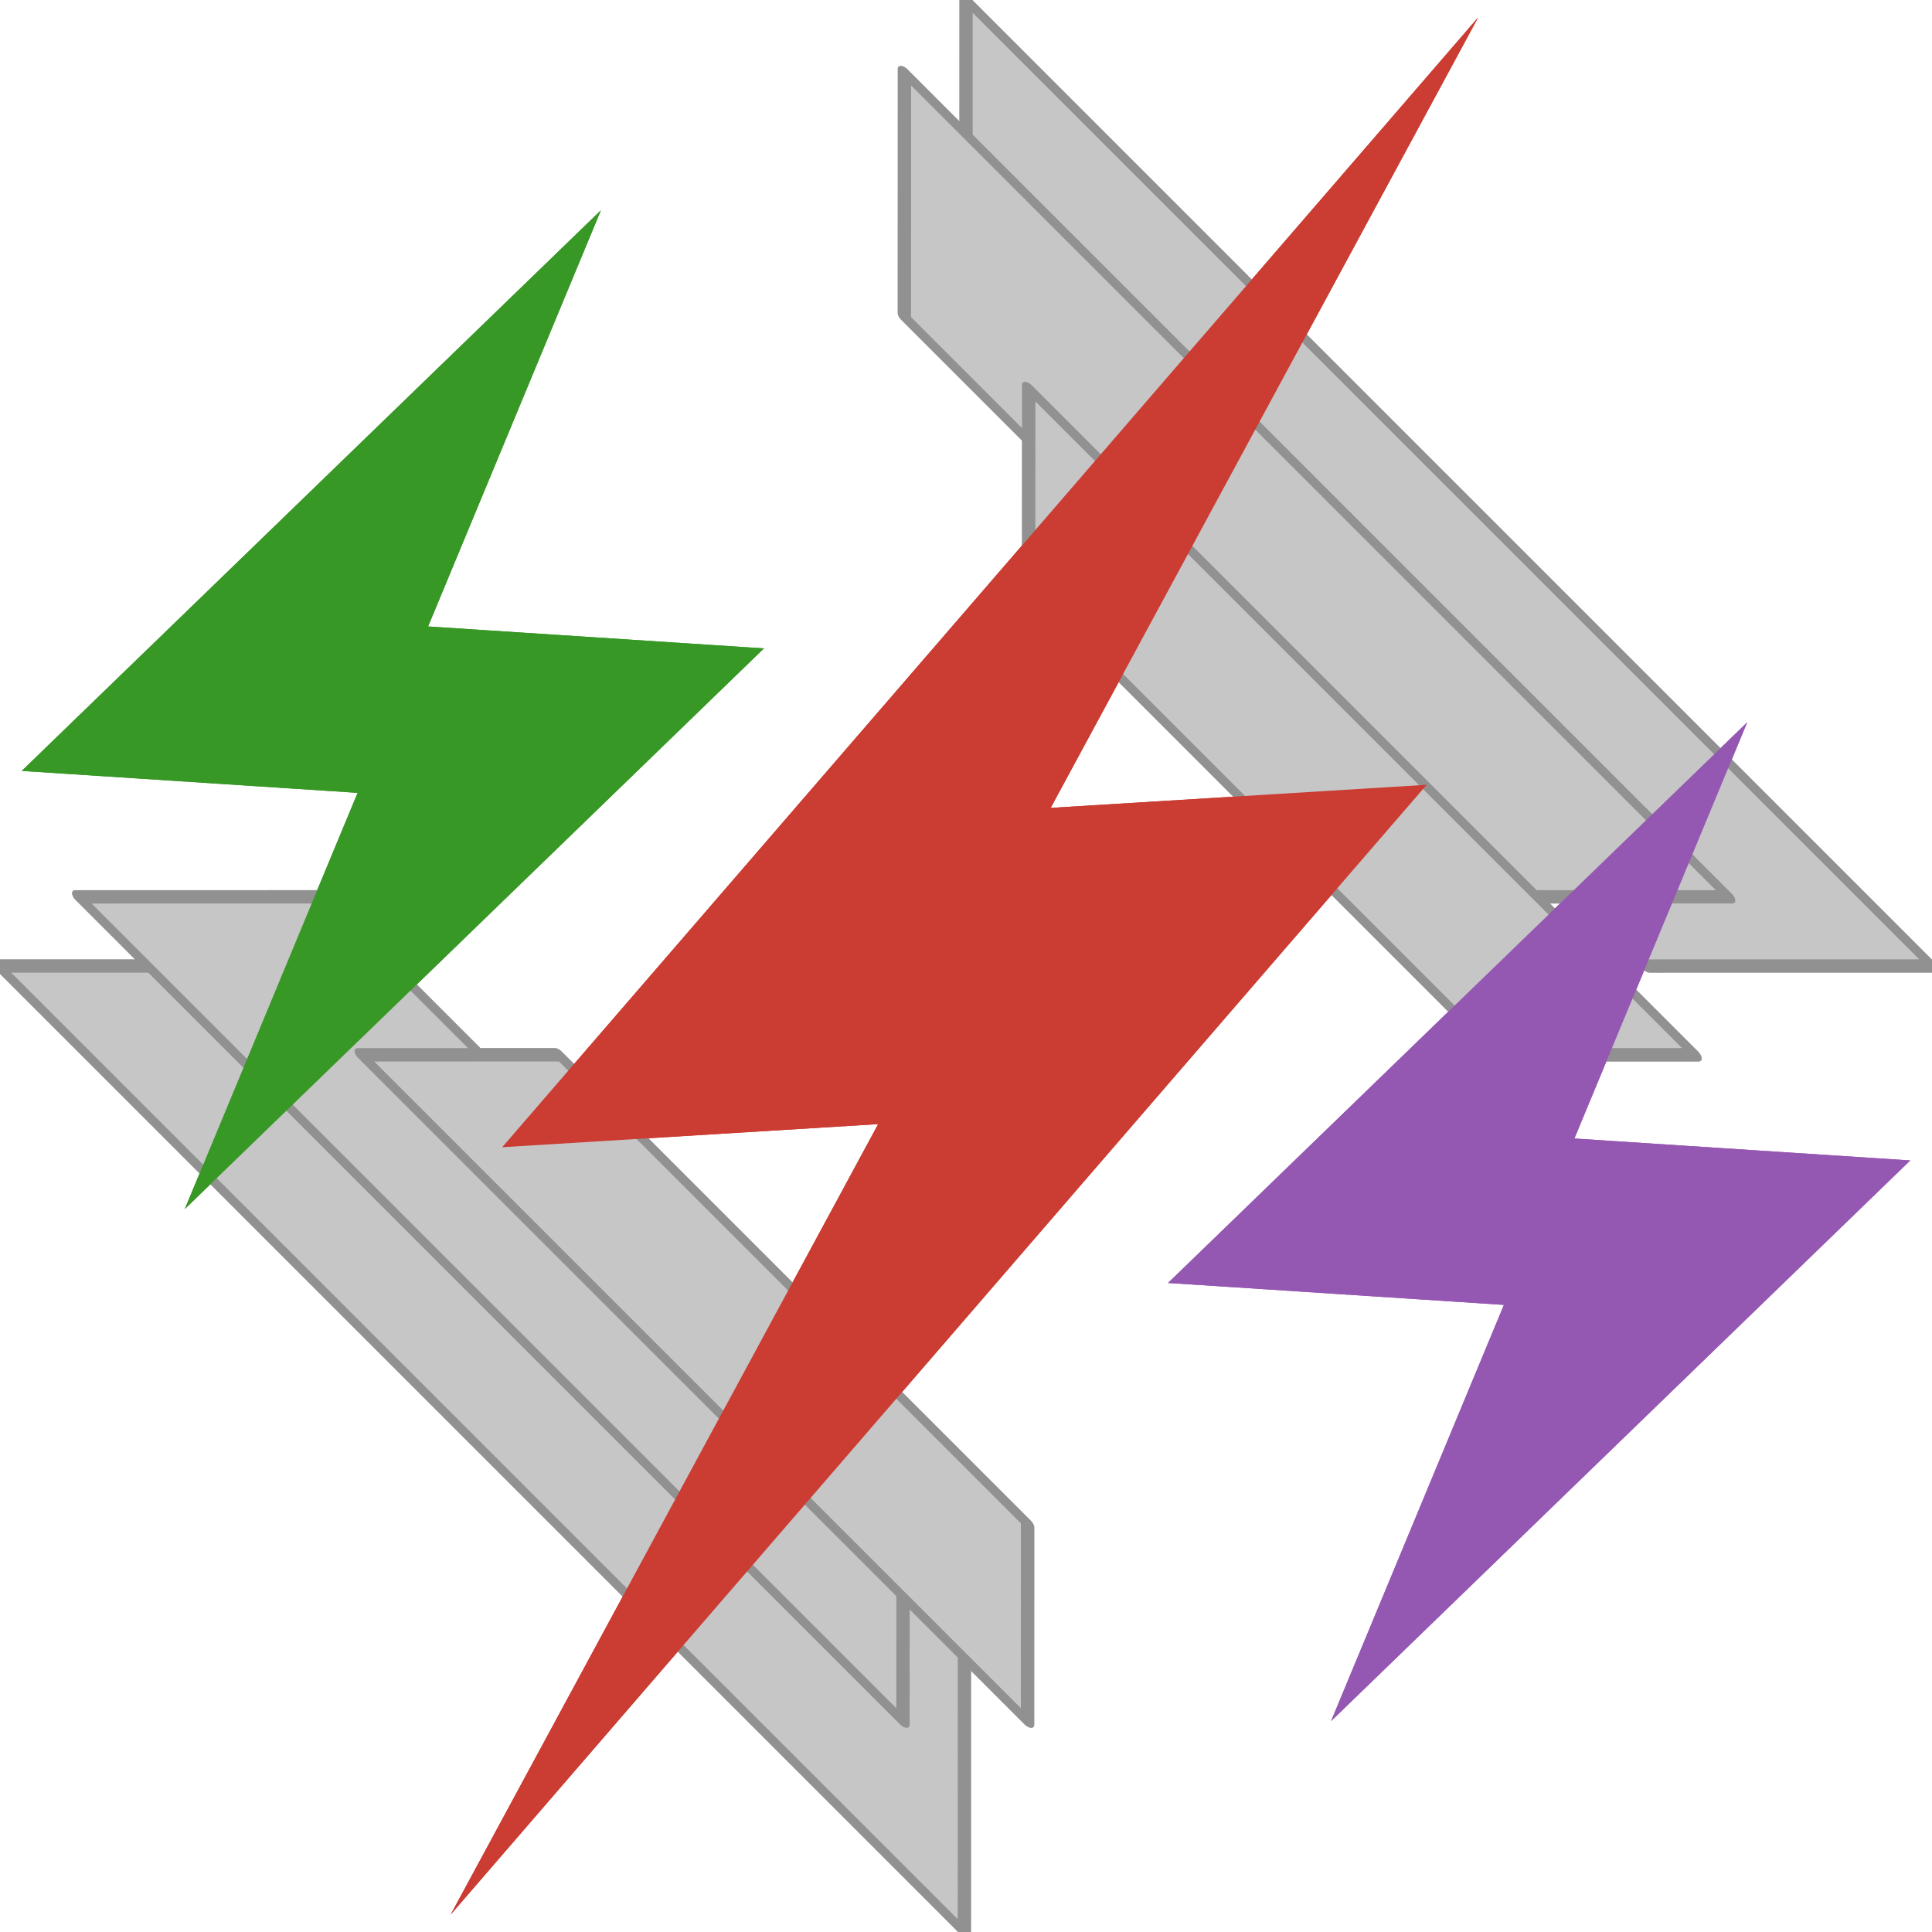
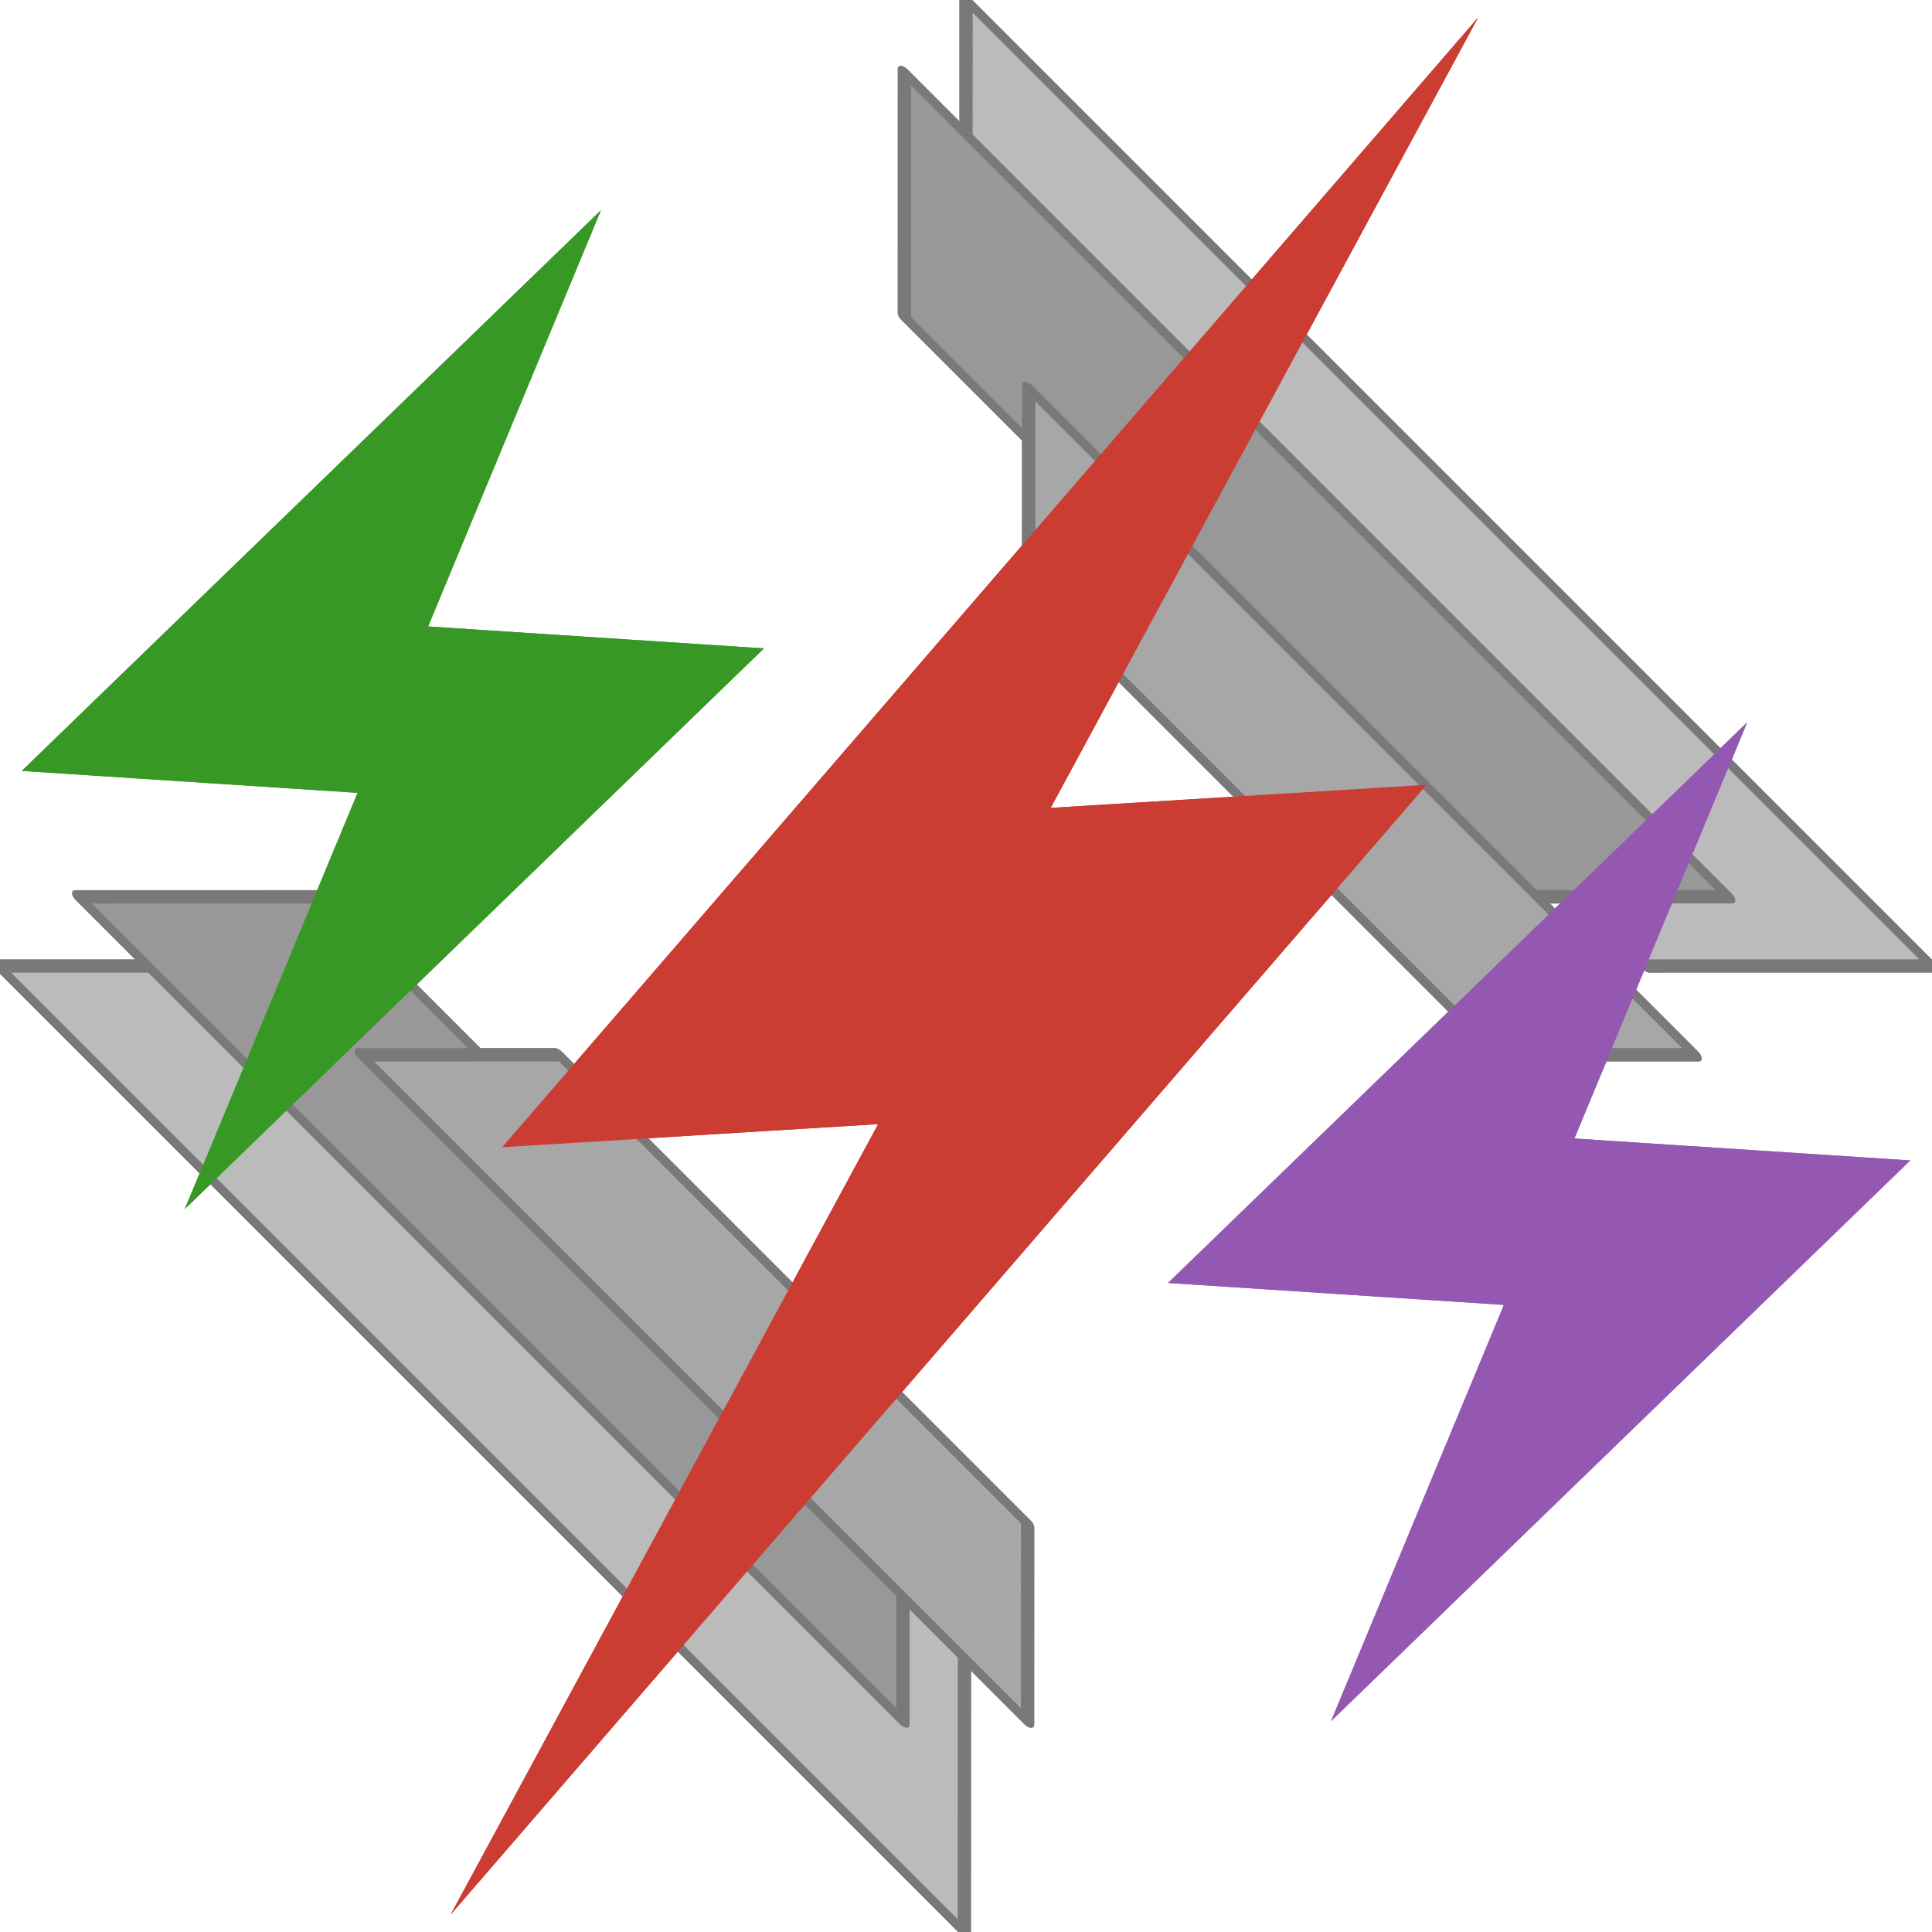
<svg xmlns="http://www.w3.org/2000/svg" width="100%" height="100%" viewBox="0 0 600 600" version="1.1" xml:space="preserve" style="fill-rule:evenodd;clip-rule:evenodd;stroke-linecap:round;stroke-linejoin:round;stroke-miterlimit:1.5;">
-   <g transform="matrix(0.45408,-1.01653,1.01653,0.45408,-141.337,468.959)">
-     <g transform="matrix(0.366362,0.820159,-0.820159,0.366362,436.206,-56.3173)">
-       <g transform="matrix(6.88453,-6.88453,12.9699,12.9699,-1544.81,-512.696)">
-         <path d="M59.625,94.31L53.17,90.885L53.17,114.013L59.625,110.588L59.625,94.31Z" style="fill:rgb(198,198,198);stroke:rgb(179,179,179);stroke-width:0.28px;" />
-       </g>
-       <g transform="matrix(-6.88453,6.88453,-12.9699,-12.9699,2145.3,1112.71)">
-         <path d="M59.625,94.31L53.17,90.885L53.17,114.013L59.625,110.588L59.625,94.31Z" style="fill:rgb(198,198,198);stroke:rgb(179,179,179);stroke-width:0.28px;" />
-       </g>
-     </g>
-     <g transform="matrix(0.312598,0.699801,-0.699801,0.312598,426.858,-27.5798)">
-       <g transform="matrix(6.88453,-6.88453,12.9699,12.9699,-1544.81,-512.696)">
-         <path d="M59.625,94.31L53.17,90.885L53.17,114.013L59.625,110.588L59.625,94.31Z" style="fill:rgb(198,198,198);stroke:rgb(179,179,179);stroke-width:0.33px;" />
-       </g>
-       <g transform="matrix(-6.88453,6.88453,-12.9699,-12.9699,2145.3,1112.71)">
-         <path d="M59.625,94.31L53.17,90.885L53.17,114.013L59.625,110.588L59.625,94.31Z" style="fill:rgb(198,198,198);stroke:rgb(179,179,179);stroke-width:0.33px;" />
-       </g>
-     </g>
-     <g transform="matrix(0.252698,0.565704,-0.565704,0.252698,378.537,80.3057)">
-       <g transform="matrix(6.88453,-6.88453,12.9699,12.9699,-1544.81,-512.696)">
-         <path d="M59.625,94.31L53.17,90.885L53.17,114.013L59.625,110.588L59.625,94.31Z" style="fill:rgb(198,198,198);stroke:rgb(179,179,179);stroke-width:0.41px;" />
-       </g>
-       <g transform="matrix(-6.88453,6.88453,-12.9699,-12.9699,2145.3,1112.71)">
-         <path d="M59.625,94.31L53.17,90.885L53.17,114.013L59.625,110.588L59.625,94.31Z" style="fill:rgb(198,198,198);stroke:rgb(179,179,179);stroke-width:0.41px;" />
-       </g>
-     </g>
-     <g transform="matrix(8.71411e-17,1.42312,-0.999926,6.12278e-17,599.956,37.3564)">
-       <g transform="matrix(0.751433,-0.00275784,0.00419764,1.14374,12.4434,-42.577)">
-         <path d="M230.997,256.216L318.325,213.881L204.129,562.298L223.069,343.784L135.741,386.119L249.937,37.702L230.997,256.216Z" style="fill:rgb(203,60,51);" />
-       </g>
-       <g transform="matrix(0.744892,-0.0989696,0.0752789,0.566585,115.902,152.15)">
-         <path d="M230.997,256.216L318.325,213.881L204.129,562.298L223.069,343.784L135.741,386.119L249.937,37.702L230.997,256.216Z" style="fill:rgb(149,88,178);" />
-       </g>
-       <g transform="matrix(0.744892,-0.0989696,0.0752789,0.566585,-130.179,152.15)">
-         <path d="M230.997,256.216L318.325,213.881L204.129,562.298L223.069,343.784L135.741,386.119L249.937,37.702L230.997,256.216Z" style="fill:rgb(56,152,38);" />
-       </g>
-     </g>
-   </g>
  <g transform="matrix(0.45408,-1.01653,1.01653,0.45408,-141.337,468.959)">
    <g transform="matrix(0.366362,0.820159,-0.820159,0.366362,436.206,-56.3173)">
      <g transform="matrix(6.88453,-6.88453,12.9699,12.9699,-1544.81,-512.696)">
        <path d="M59.625,94.31L53.17,90.885L53.17,114.013L59.625,110.588L59.625,94.31Z" style="fill:rgb(198,198,198);stroke:rgb(145,145,145);stroke-width:0.28px;" />
      </g>
      <g transform="matrix(-6.88453,6.88453,-12.9699,-12.9699,2145.3,1112.71)">
        <path d="M59.625,94.31L53.17,90.885L53.17,114.013L59.625,110.588L59.625,94.31Z" style="fill:rgb(198,198,198);stroke:rgb(145,145,145);stroke-width:0.28px;" />
      </g>
    </g>
    <g transform="matrix(0.312598,0.699801,-0.699801,0.312598,426.858,-27.5798)">
      <g transform="matrix(6.88453,-6.88453,12.9699,12.9699,-1544.81,-512.696)">
        <path d="M59.625,94.31L53.17,90.885L53.17,114.013L59.625,110.588L59.625,94.31Z" style="fill:rgb(198,198,198);stroke:rgb(145,145,145);stroke-width:0.33px;" />
      </g>
      <g transform="matrix(-6.88453,6.88453,-12.9699,-12.9699,2145.3,1112.71)">
        <path d="M59.625,94.31L53.17,90.885L53.17,114.013L59.625,110.588L59.625,94.31Z" style="fill:rgb(198,198,198);stroke:rgb(145,145,145);stroke-width:0.33px;" />
      </g>
    </g>
    <g transform="matrix(0.252698,0.565704,-0.565704,0.252698,378.537,80.3057)">
      <g transform="matrix(6.88453,-6.88453,12.9699,12.9699,-1544.81,-512.696)">
        <path d="M59.625,94.31L53.17,90.885L53.17,114.013L59.625,110.588L59.625,94.31Z" style="fill:rgb(198,198,198);stroke:rgb(145,145,145);stroke-width:0.41px;" />
      </g>
      <g transform="matrix(-6.88453,6.88453,-12.9699,-12.9699,2145.3,1112.71)">
        <path d="M59.625,94.31L53.17,90.885L53.17,114.013L59.625,110.588L59.625,94.31Z" style="fill:rgb(198,198,198);stroke:rgb(145,145,145);stroke-width:0.41px;" />
      </g>
    </g>
    <g transform="matrix(8.71411e-17,1.42312,-0.999926,6.12278e-17,599.956,37.3564)">
      <g transform="matrix(0.751433,-0.00275784,0.00419764,1.14374,12.4434,-42.577)">
        <path d="M230.997,256.216L318.325,213.881L204.129,562.298L223.069,343.784L135.741,386.119L249.937,37.702L230.997,256.216Z" style="fill:rgb(203,60,51);" />
      </g>
      <g transform="matrix(0.744892,-0.0989696,0.0752789,0.566585,115.902,152.15)">
        <path d="M230.997,256.216L318.325,213.881L204.129,562.298L223.069,343.784L135.741,386.119L249.937,37.702L230.997,256.216Z" style="fill:rgb(149,88,178);" />
      </g>
      <g transform="matrix(0.744892,-0.0989696,0.0752789,0.566585,-130.179,152.15)">
        <path d="M230.997,256.216L318.325,213.881L204.129,562.298L223.069,343.784L135.741,386.119L249.937,37.702L230.997,256.216Z" style="fill:rgb(56,152,38);" />
      </g>
    </g>
  </g>
+   <g transform="matrix(0.45408,-1.01653,1.01653,0.45408,-141.337,468.959)">
+     <g transform="matrix(0.366362,0.820159,-0.820159,0.366362,436.206,-56.3173)">
+       <g transform="matrix(6.88453,-6.88453,12.9699,12.9699,-1544.81,-512.696)">
+         <path d="M59.625,94.31L53.17,90.885L53.17,114.013L59.625,110.588L59.625,94.31Z" style="fill:rgb(187,187,187);stroke:rgb(121,121,121);stroke-width:0.28px;" />
+       </g>
+       <g transform="matrix(-6.88453,6.88453,-12.9699,-12.9699,2145.3,1112.71)">
+         <path d="M59.625,94.31L53.17,90.885L53.17,114.013L59.625,110.588L59.625,94.31Z" style="fill:rgb(187,187,187);stroke:rgb(121,121,121);stroke-width:0.28px;" />
+       </g>
+     </g>
+     <g transform="matrix(0.312598,0.699801,-0.699801,0.312598,426.858,-27.5798)">
+       <g transform="matrix(6.88453,-6.88453,12.9699,12.9699,-1544.81,-512.696)">
+         <path d="M59.625,94.31L53.17,90.885L53.17,114.013L59.625,110.588L59.625,94.31Z" style="fill:rgb(152,152,152);stroke:rgb(121,121,121);stroke-width:0.33px;" />
+       </g>
+       <g transform="matrix(-6.88453,6.88453,-12.9699,-12.9699,2145.3,1112.71)">
+         <path d="M59.625,94.31L53.17,90.885L53.17,114.013L59.625,110.588L59.625,94.31Z" style="fill:rgb(152,152,152);stroke:rgb(121,121,121);stroke-width:0.33px;" />
+       </g>
+     </g>
+     <g transform="matrix(0.252698,0.565704,-0.565704,0.252698,378.537,80.3057)">
+       <g transform="matrix(6.88453,-6.88453,12.9699,12.9699,-1544.81,-512.696)">
+         <path d="M59.625,94.31L53.17,90.885L53.17,114.013L59.625,110.588L59.625,94.31Z" style="fill:rgb(167,167,167);stroke:rgb(121,121,121);stroke-width:0.41px;" />
+       </g>
+       <g transform="matrix(-6.88453,6.88453,-12.9699,-12.9699,2145.3,1112.71)">
+         <path d="M59.625,94.31L53.17,90.885L53.17,114.013L59.625,110.588L59.625,94.31Z" style="fill:rgb(167,167,167);stroke:rgb(121,121,121);stroke-width:0.41px;" />
+       </g>
+     </g>
+     <g transform="matrix(8.71411e-17,1.42312,-0.999926,6.12278e-17,599.956,37.3564)">
+       <g transform="matrix(0.751433,-0.00275784,0.00419764,1.14374,12.4434,-42.577)">
+         <path d="M230.997,256.216L318.325,213.881L204.129,562.298L223.069,343.784L135.741,386.119L249.937,37.702L230.997,256.216Z" style="fill:rgb(203,60,51);" />
+       </g>
+       <g transform="matrix(0.744892,-0.0989696,0.0752789,0.566585,115.902,152.15)">
+         <path d="M230.997,256.216L318.325,213.881L204.129,562.298L223.069,343.784L135.741,386.119L249.937,37.702L230.997,256.216Z" style="fill:rgb(149,88,178);" />
+       </g>
+       <g transform="matrix(0.744892,-0.0989696,0.0752789,0.566585,-130.179,152.15)">
+         <path d="M230.997,256.216L318.325,213.881L204.129,562.298L223.069,343.784L135.741,386.119L249.937,37.702L230.997,256.216Z" style="fill:rgb(56,152,38);" />
+       </g>
+     </g>
+   </g>
</svg>
